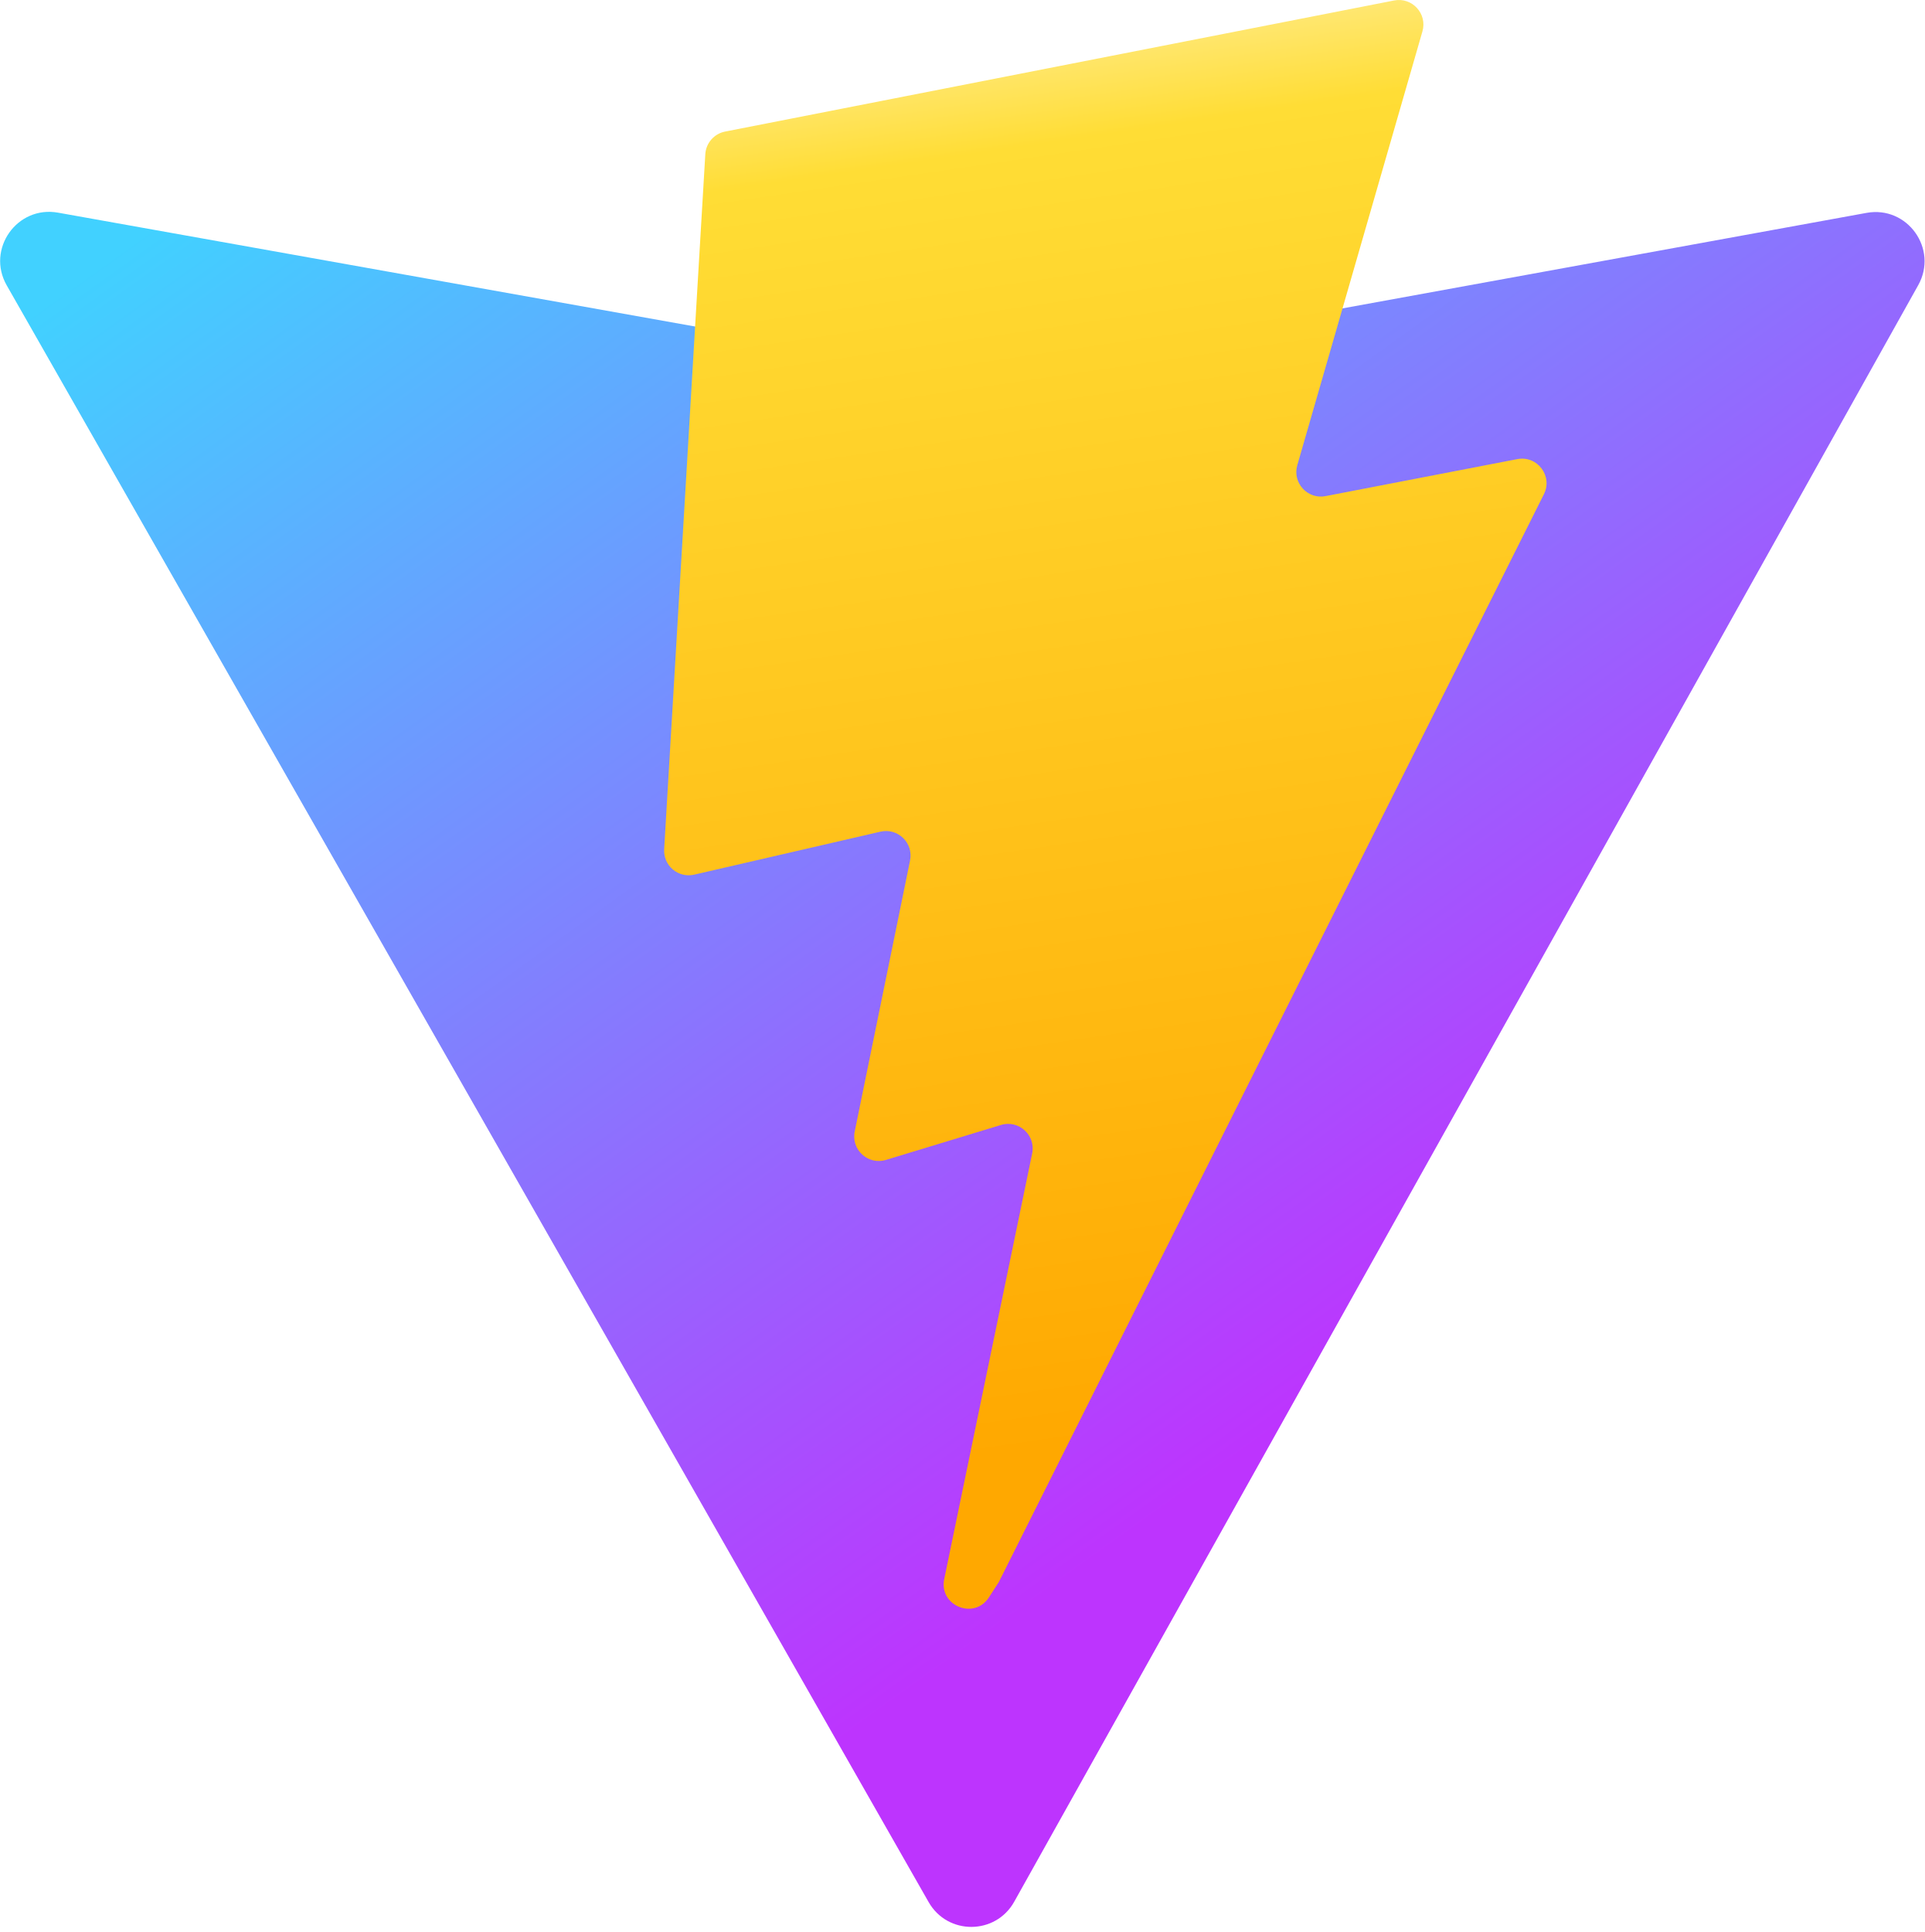
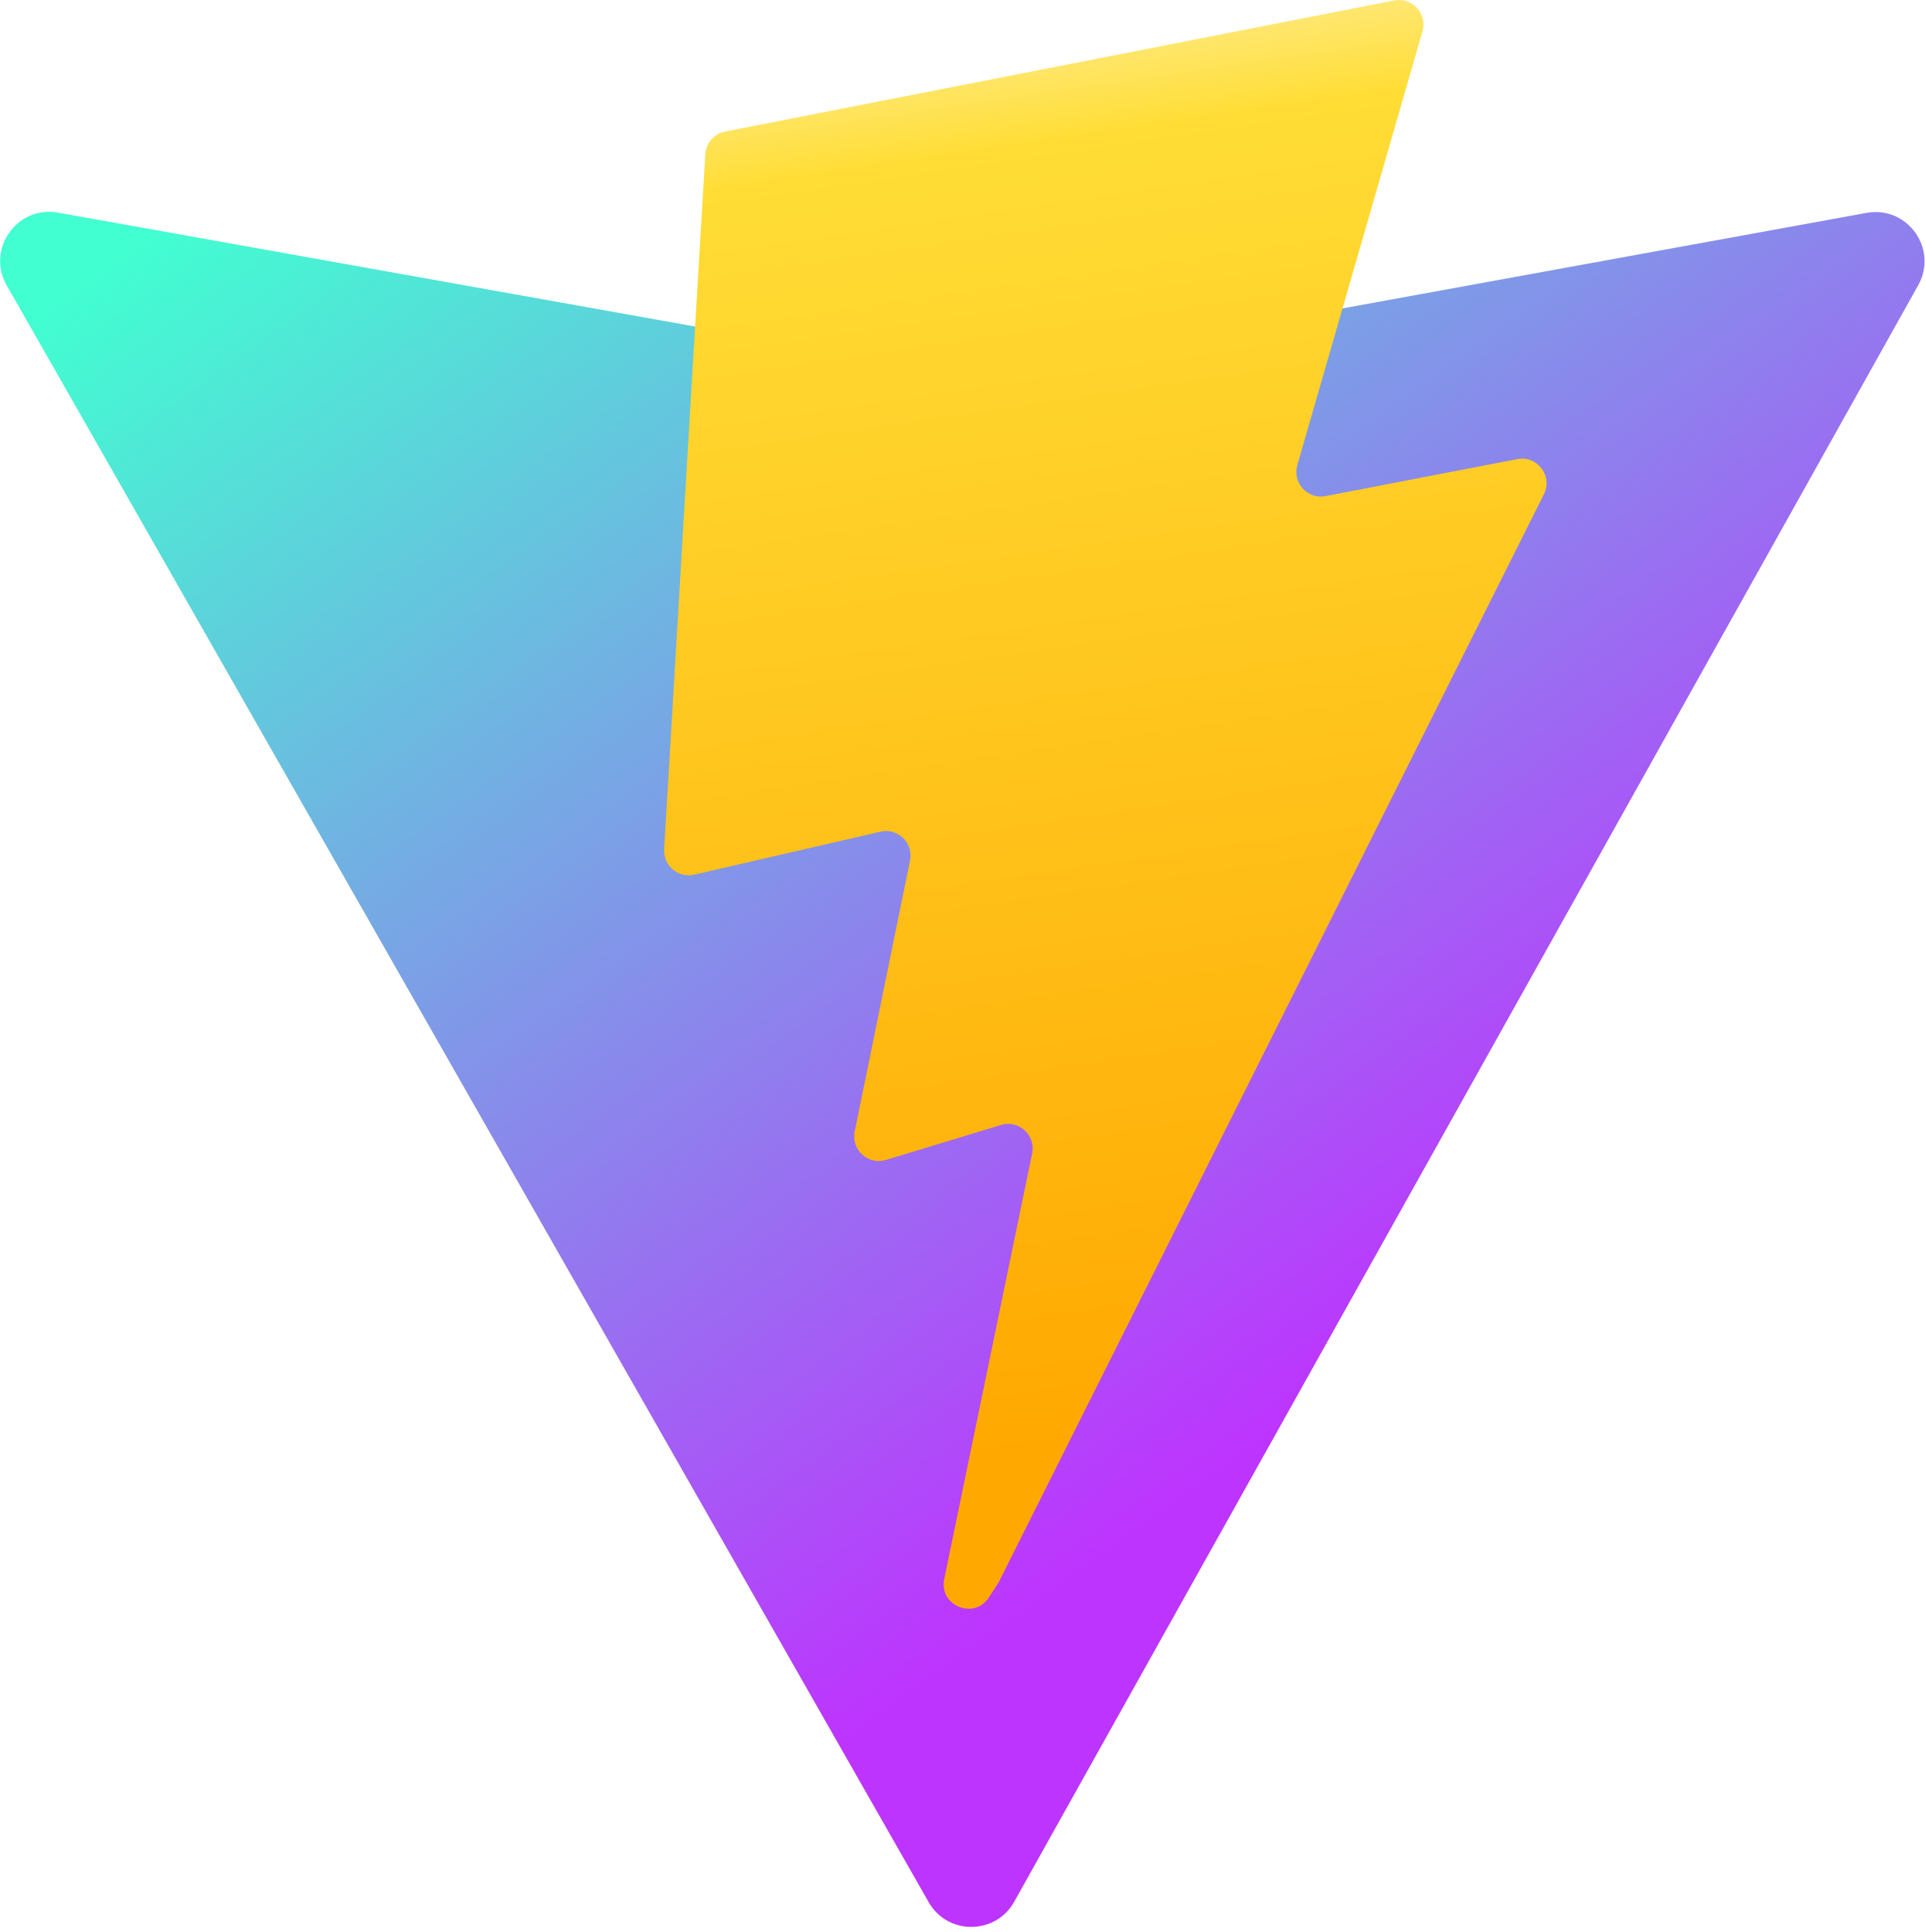
<svg xmlns="http://www.w3.org/2000/svg" aria-hidden="true" role="img" class="iconify iconify--logos" width="31.88" height="32" preserveAspectRatio="xMidYMid meet" viewBox="0 0 256 257">
  <defs>
    <linearGradient id="IconifyId1813088fe1fbc01fb466" x1="-.828%" x2="57.636%" y1="7.652%" y2="78.411%">
-       <stop offset="0%" stop-color="#41D1FF" />
+       <stop offset="0%" stop-color="#41FFD1" />
      <stop offset="100%" stop-color="#BD34FE" />
    </linearGradient>
    <linearGradient id="IconifyId1813088fe1fbc01fb467" x1="43.376%" x2="50.316%" y1="2.242%" y2="89.03%">
      <stop offset="0%" stop-color="#FFEA83" />
      <stop offset="8.333%" stop-color="#FFDD35" />
      <stop offset="100%" stop-color="#FFA800" />
    </linearGradient>
  </defs>
  <path fill="url(#IconifyId1813088fe1fbc01fb466)" d="M255.153 37.938L134.897 252.976c-2.483 4.44-8.862 4.466-11.382.048L.875 37.958c-2.746-4.814 1.371-10.646 6.827-9.67l120.385 21.517a6.537 6.537 0 0 0 2.322-.004l117.867-21.483c5.438-.991 9.574 4.796 6.877 9.62Z" />
  <path fill="url(#IconifyId1813088fe1fbc01fb467)" d="M185.432.063L96.44 17.501a3.268 3.268 0 0 0-2.634 3.014l-5.474 92.456a3.268 3.268 0 0 0 3.997 3.378l24.777-5.718c2.318-.535 4.413 1.507 3.936 3.838l-7.361 36.047c-.495 2.426 1.782 4.5 4.151 3.78l15.304-4.649c2.372-.72 4.652 1.36 4.15 3.788l-11.698 56.621c-.732 3.542 3.979 5.473 5.943 2.437l1.313-2.028l72.516-144.72c1.215-2.423-.88-5.186-3.54-4.672l-25.505 4.922c-2.396.462-4.435-1.77-3.759-4.114l16.646-57.705c.677-2.35-1.37-4.583-3.769-4.113Z" />
</svg>
